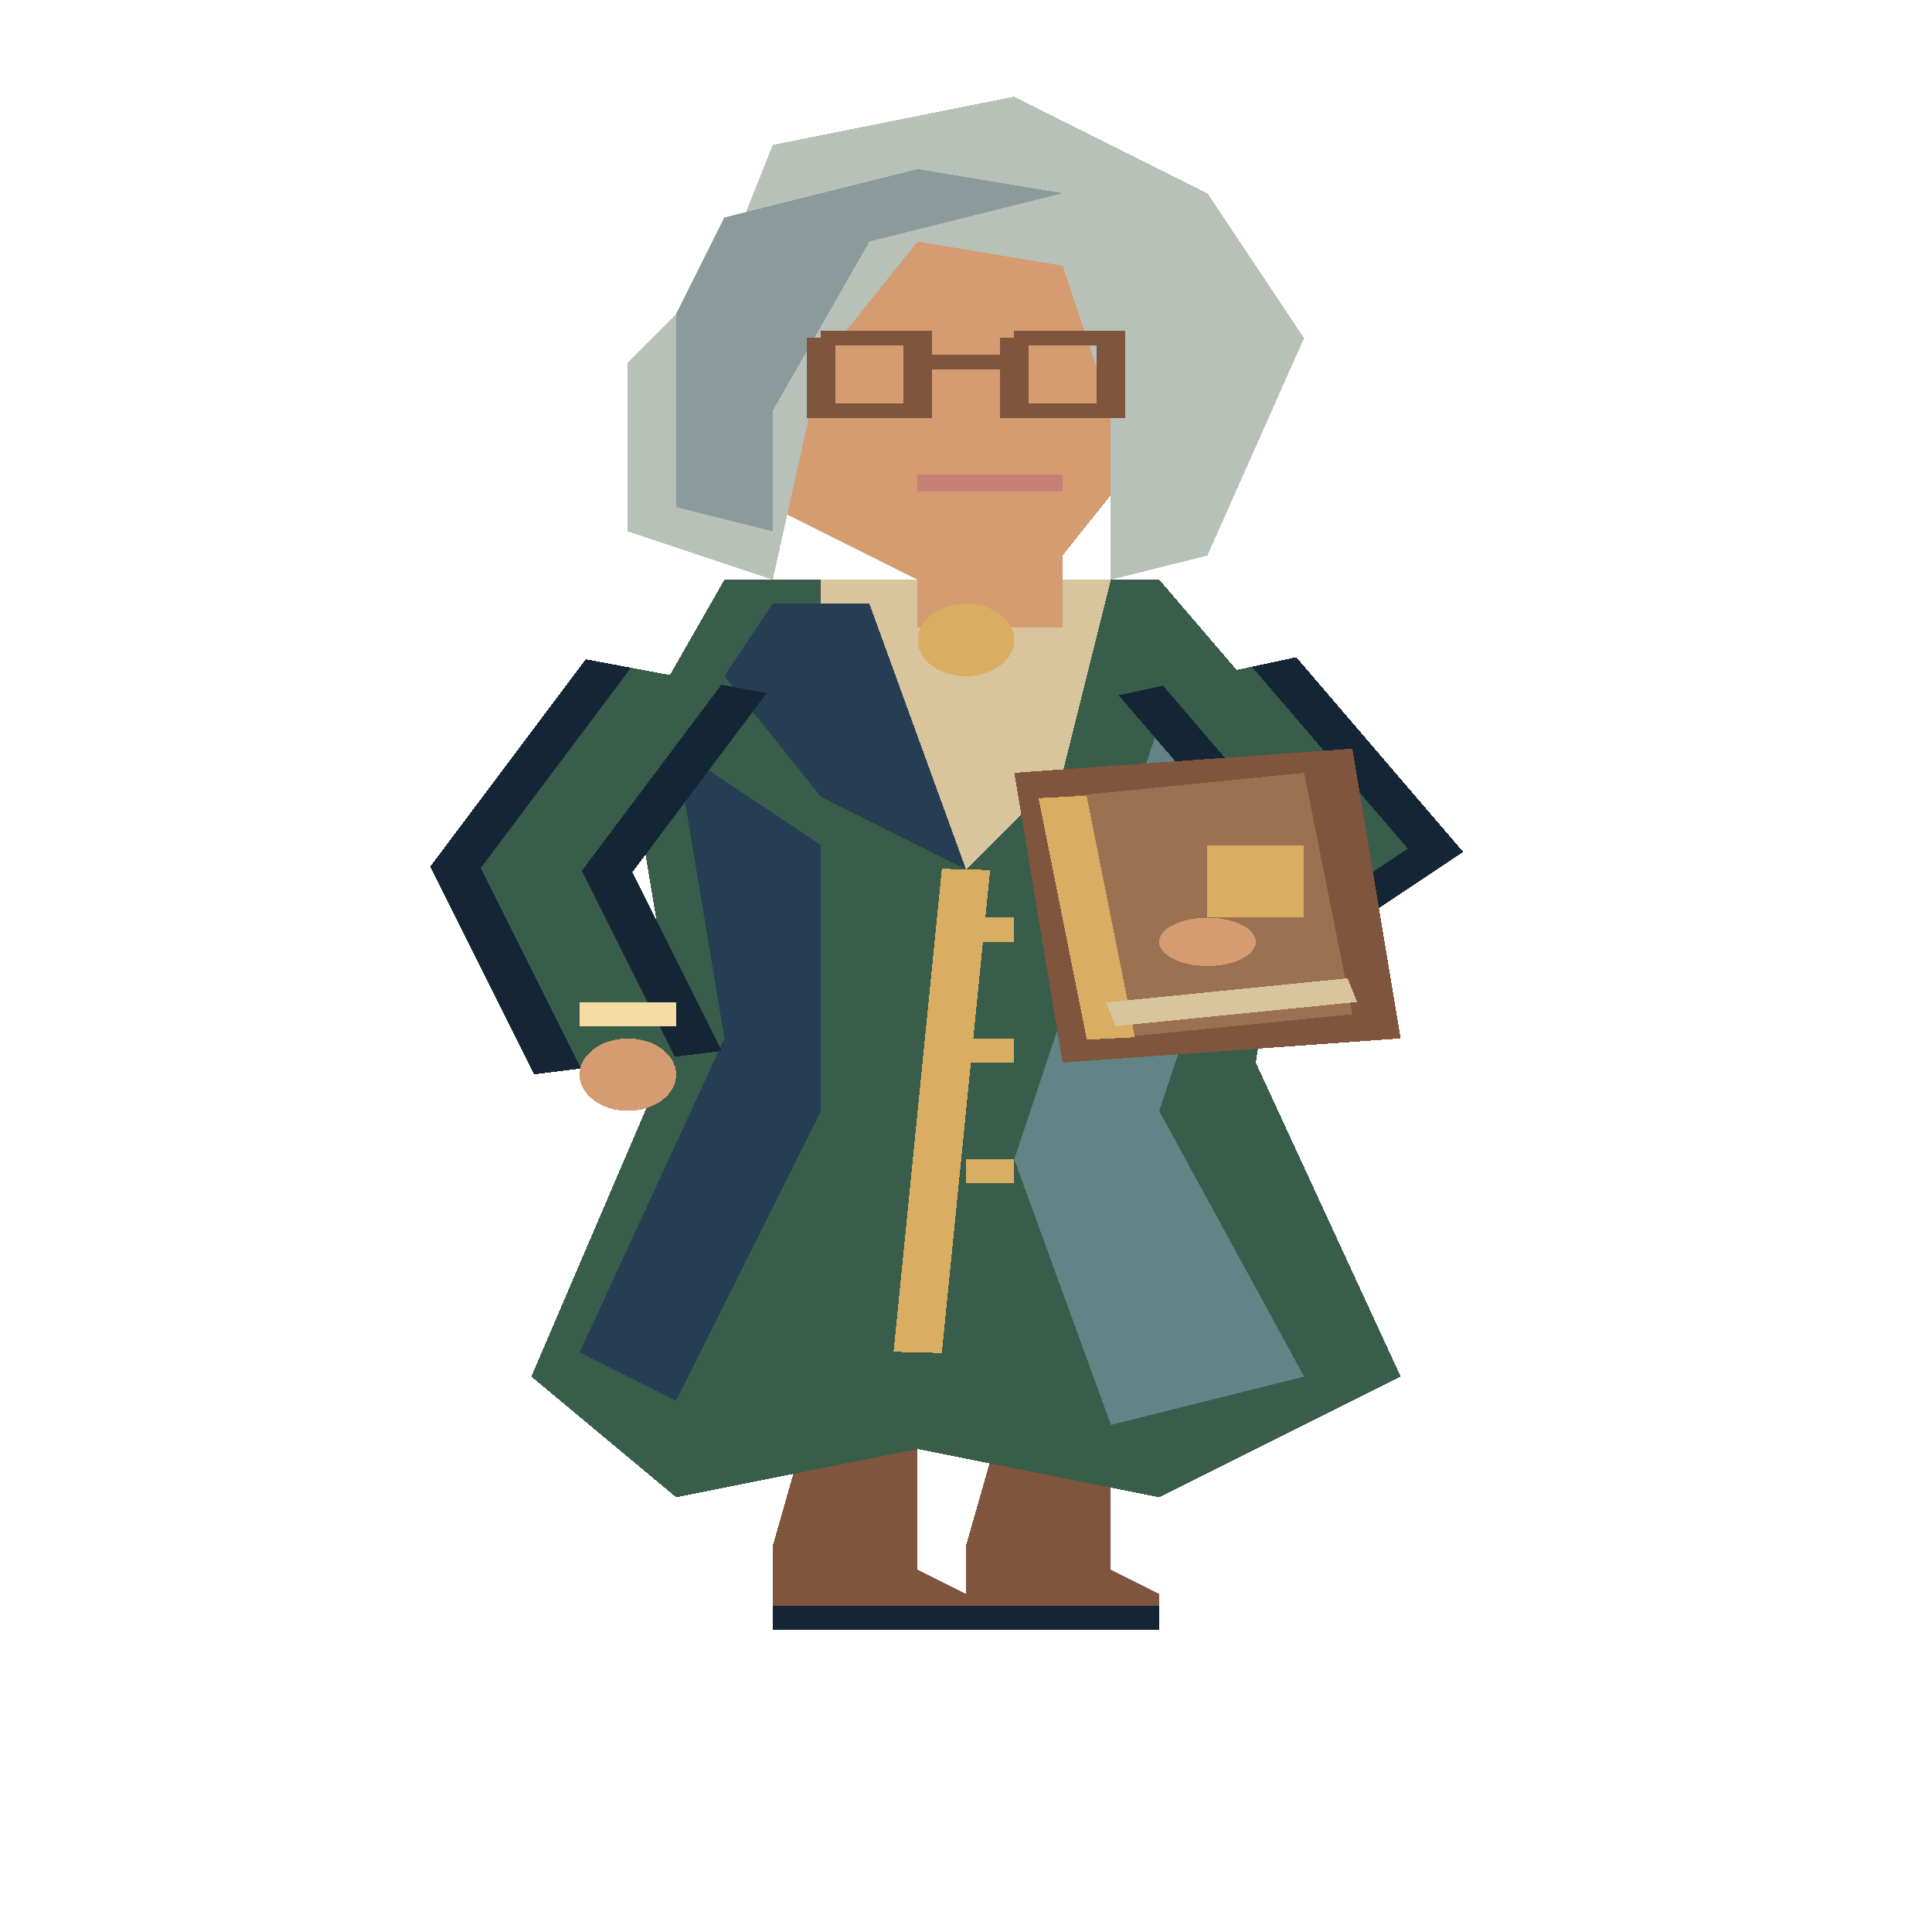
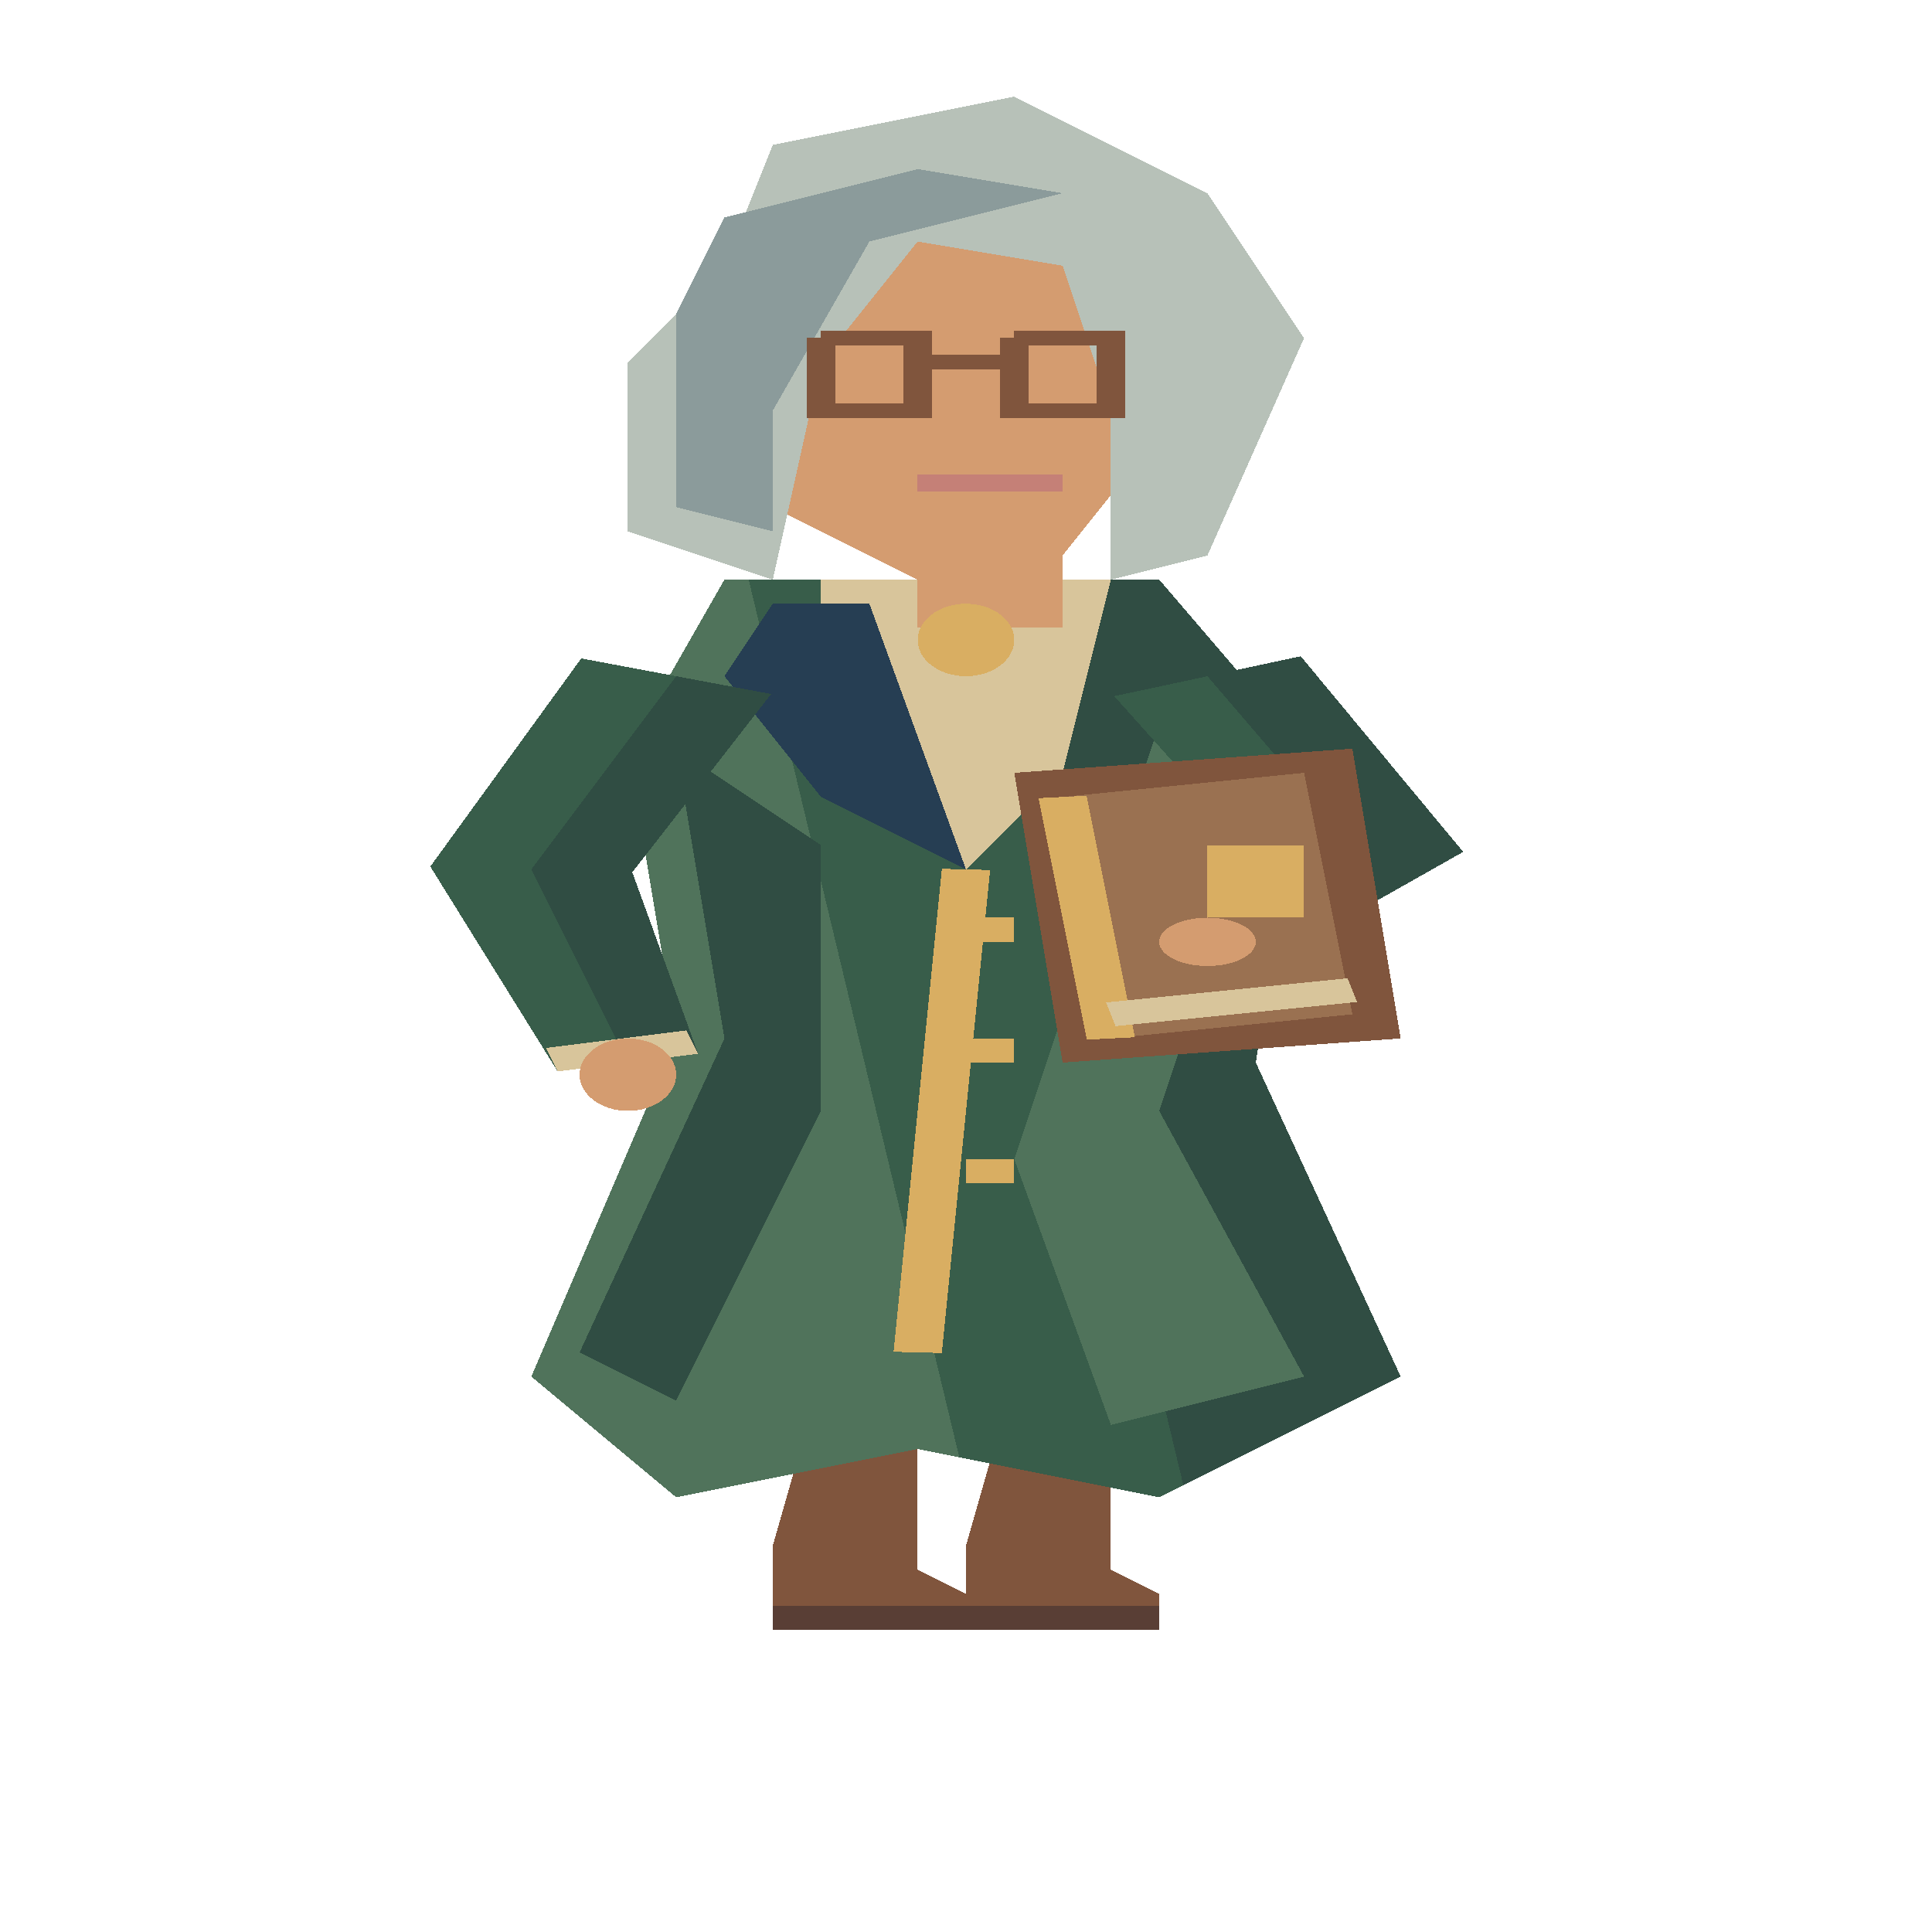
<svg xmlns="http://www.w3.org/2000/svg" width="80" height="80" viewBox="0 0 40 80" preserveAspectRatio="none" shape-rendering="crispEdges">
  <polygon points="16.5,39 19.5,39 19.5,51.0 19,60 17,60 16.5,51.0" fill="#263e53" />
  <polygon points="17,57 19,57 19,65 20,66 20,67 16,67 16,64" fill="#80553d" />
-   <polyline points="16,67 20,67" fill="none" stroke="#142536" stroke-width="1" />
+   <polyline points="16,67 20,67" fill="none" stroke="#593e35" stroke-width="1" />
  <polygon points="20.5,39 23.5,39 23.5,51.0 23,60 21,60 20.5,51.0" fill="#263e53" />
  <polygon points="21,57 23,57 23,65 24,66 24,67 20,67 20,64" fill="#80553d" />
-   <polyline points="20,67 24,67" fill="none" stroke="#142536" stroke-width="1" />
-   <polyline points="20,43 20,49" fill="none" stroke="#547a96" stroke-width="1" />
+   <polyline points="20,67 24,67" fill="none" stroke="#593e35" stroke-width="1" />
+   <polyline points="20,43 20,49" fill="none" stroke="#243747" stroke-width="1" />
  <polygon points="15,24 24,24 27,31 26,44 29,57 24,62 19,60 14,62 11,57 14,43 13,31" fill="#385d4a" />
-   <polygon points="14,31 17,35 17,46 14,58 12,56 15,43" fill="#263e53" />
-   <polygon points="24,30 26,34 24,46 27,57 23,59 21,48" fill="#638487" />
+   <polygon points="20.0,24.0 24,24 27,31 26,44 29,57 24.5,61.5" fill="#304d43" />
+   <polygon points="15,24 15.5,24.0 19.861,60.345 19,60 14,62 11,57 14,43 13,31" fill="#50735b" />
+   <polygon points="14,31 17,35 17,46 14,58 12,56 15,43" fill="#304d43" />
+   <polygon points="24,30 26,34 24,46 27,57 23,59 21,48" fill="#50735b" />
  <polygon points="17,24 23,24 22,32 20,36 17,31" fill="#d8c59b" />
  <polygon points="16,25 18,25 20,36 17,33 15,28" fill="#263e53" />
  <polyline points="20,36 19,56" fill="none" stroke="#d9ae62" stroke-width="1" />
  <rect x="20" y="38" width="1" height="1" fill="#d9ae62" />
  <rect x="20" y="43" width="1" height="1" fill="#d9ae62" />
  <rect x="20" y="48" width="1" height="1" fill="#d9ae62" />
-   <polyline points="14,28 11,36 13,44" fill="none" stroke="#142536" stroke-width="4" />
-   <polyline points="14,28 11,36 13,44" fill="none" stroke="#385d4a" stroke-width="2" />
-   <polyline points="12,42 14,42" fill="none" stroke="#f5dca4" stroke-width="1" />
-   <ellipse cx="13.0" cy="44.5" rx="1.0" ry="1.5" fill="#d49c70" />
-   <polyline points="25,28 28,35 25,39" fill="none" stroke="#142536" stroke-width="4" />
-   <polyline points="25,28 28,35 25,39" fill="none" stroke="#385d4a" stroke-width="2" />
-   <polyline points="24,37 26,37" fill="none" stroke="#f5dca4" stroke-width="1" />
-   <ellipse cx="25.0" cy="39.5" rx="1.0" ry="1.5" fill="#d49c70" />
-   <polygon points="21,32 28,31 29,43 22,44" fill="#80553d" />
-   <polygon points="22,33 27,32 28,42 23,43" fill="#9a7151" />
-   <polyline points="22,33 23,43" fill="none" stroke="#d9ae62" stroke-width="1" />
-   <polyline points="23,42 28,41" fill="none" stroke="#d8c59b" stroke-width="1" />
-   <rect x="25" y="35" width="2" height="3" fill="#d9ae62" />
-   <ellipse cx="25.0" cy="39.0" rx="1.0" ry="1.0" fill="#d49c70" />
  <rect x="19" y="19" width="3" height="7" fill="#d49c70" />
  <polygon points="16,10 21,8 24,12 24,18 22,23 19,24 16,21 15,16" fill="#d49c70" />
  <polygon points="15,11 16,6 21,4 25,8 27,14 25,23 23,24 23,17 22,11 19,10 17,15 16,24 13,22 13,15" fill="#b7c1b8" />
  <polygon points="14,13 15,9 19,7 22,8 18,10 16,17 16,22 14,21" fill="#8b9b9b" />
  <polyline points="17,14 19,14 19,17 17,17 17,14" fill="none" stroke="#80553d" stroke-width="0.6" />
  <polyline points="21,14 23,14 23,17 21,17 21,14" fill="none" stroke="#80553d" stroke-width="0.6" />
  <polyline points="19,15 21,15" fill="none" stroke="#80553d" stroke-width="0.6" />
  <polyline points="19,20 22,20" fill="none" stroke="#c58077" stroke-width="0.7" />
  <ellipse cx="20.0" cy="26.5" rx="1.0" ry="1.5" fill="#d9ae62" />
+   <polygon points="23.07,28.827 25.706,34.725 23.8,38.1 26.2,39.9 30.294,35.275 26.93,27.173" fill="#385d4a" />
+   <polygon points="25,28 28,35 25,39 26.2,39.9 30.294,35.275 26.93,27.173" fill="#304d43" />
+   <polygon points="24.4,37.3 23.8,38.1 26.2,39.9 26.8,39.1" fill="#d8c59b" />
+   <ellipse cx="25.0" cy="39.5" rx="1.0" ry="1.5" fill="#d49c70" />
+   <polygon points="21,32 28,31 29,43 22,44" fill="#80553d" />
+   <polygon points="22,33 27,32 28,42 23,43" fill="#9a7151" />
+   <polyline points="22,33 23,43" fill="none" stroke="#d9ae62" stroke-width="1" />
+   <polyline points="23,42 28,41" fill="none" stroke="#d8c59b" stroke-width="1" />
+   <rect x="25" y="35" width="2" height="3" fill="#d9ae62" />
+   <ellipse cx="25.0" cy="39.0" rx="1.0" ry="1.0" fill="#d49c70" />
+   <polygon points="12.034,27.263 8.909,35.881 11.545,44.364 14.455,43.636 13.091,36.119 15.966,28.737" fill="#385d4a" />
+   <polygon points="14,28 11,36 13,44 14.455,43.636 13.091,36.119 15.966,28.737" fill="#304d43" />
+   <polygon points="11.302,43.394 11.545,44.364 14.455,43.636 14.213,42.666" fill="#d8c59b" />
+   <ellipse cx="13.0" cy="44.5" rx="1.0" ry="1.5" fill="#d49c70" />
</svg>
